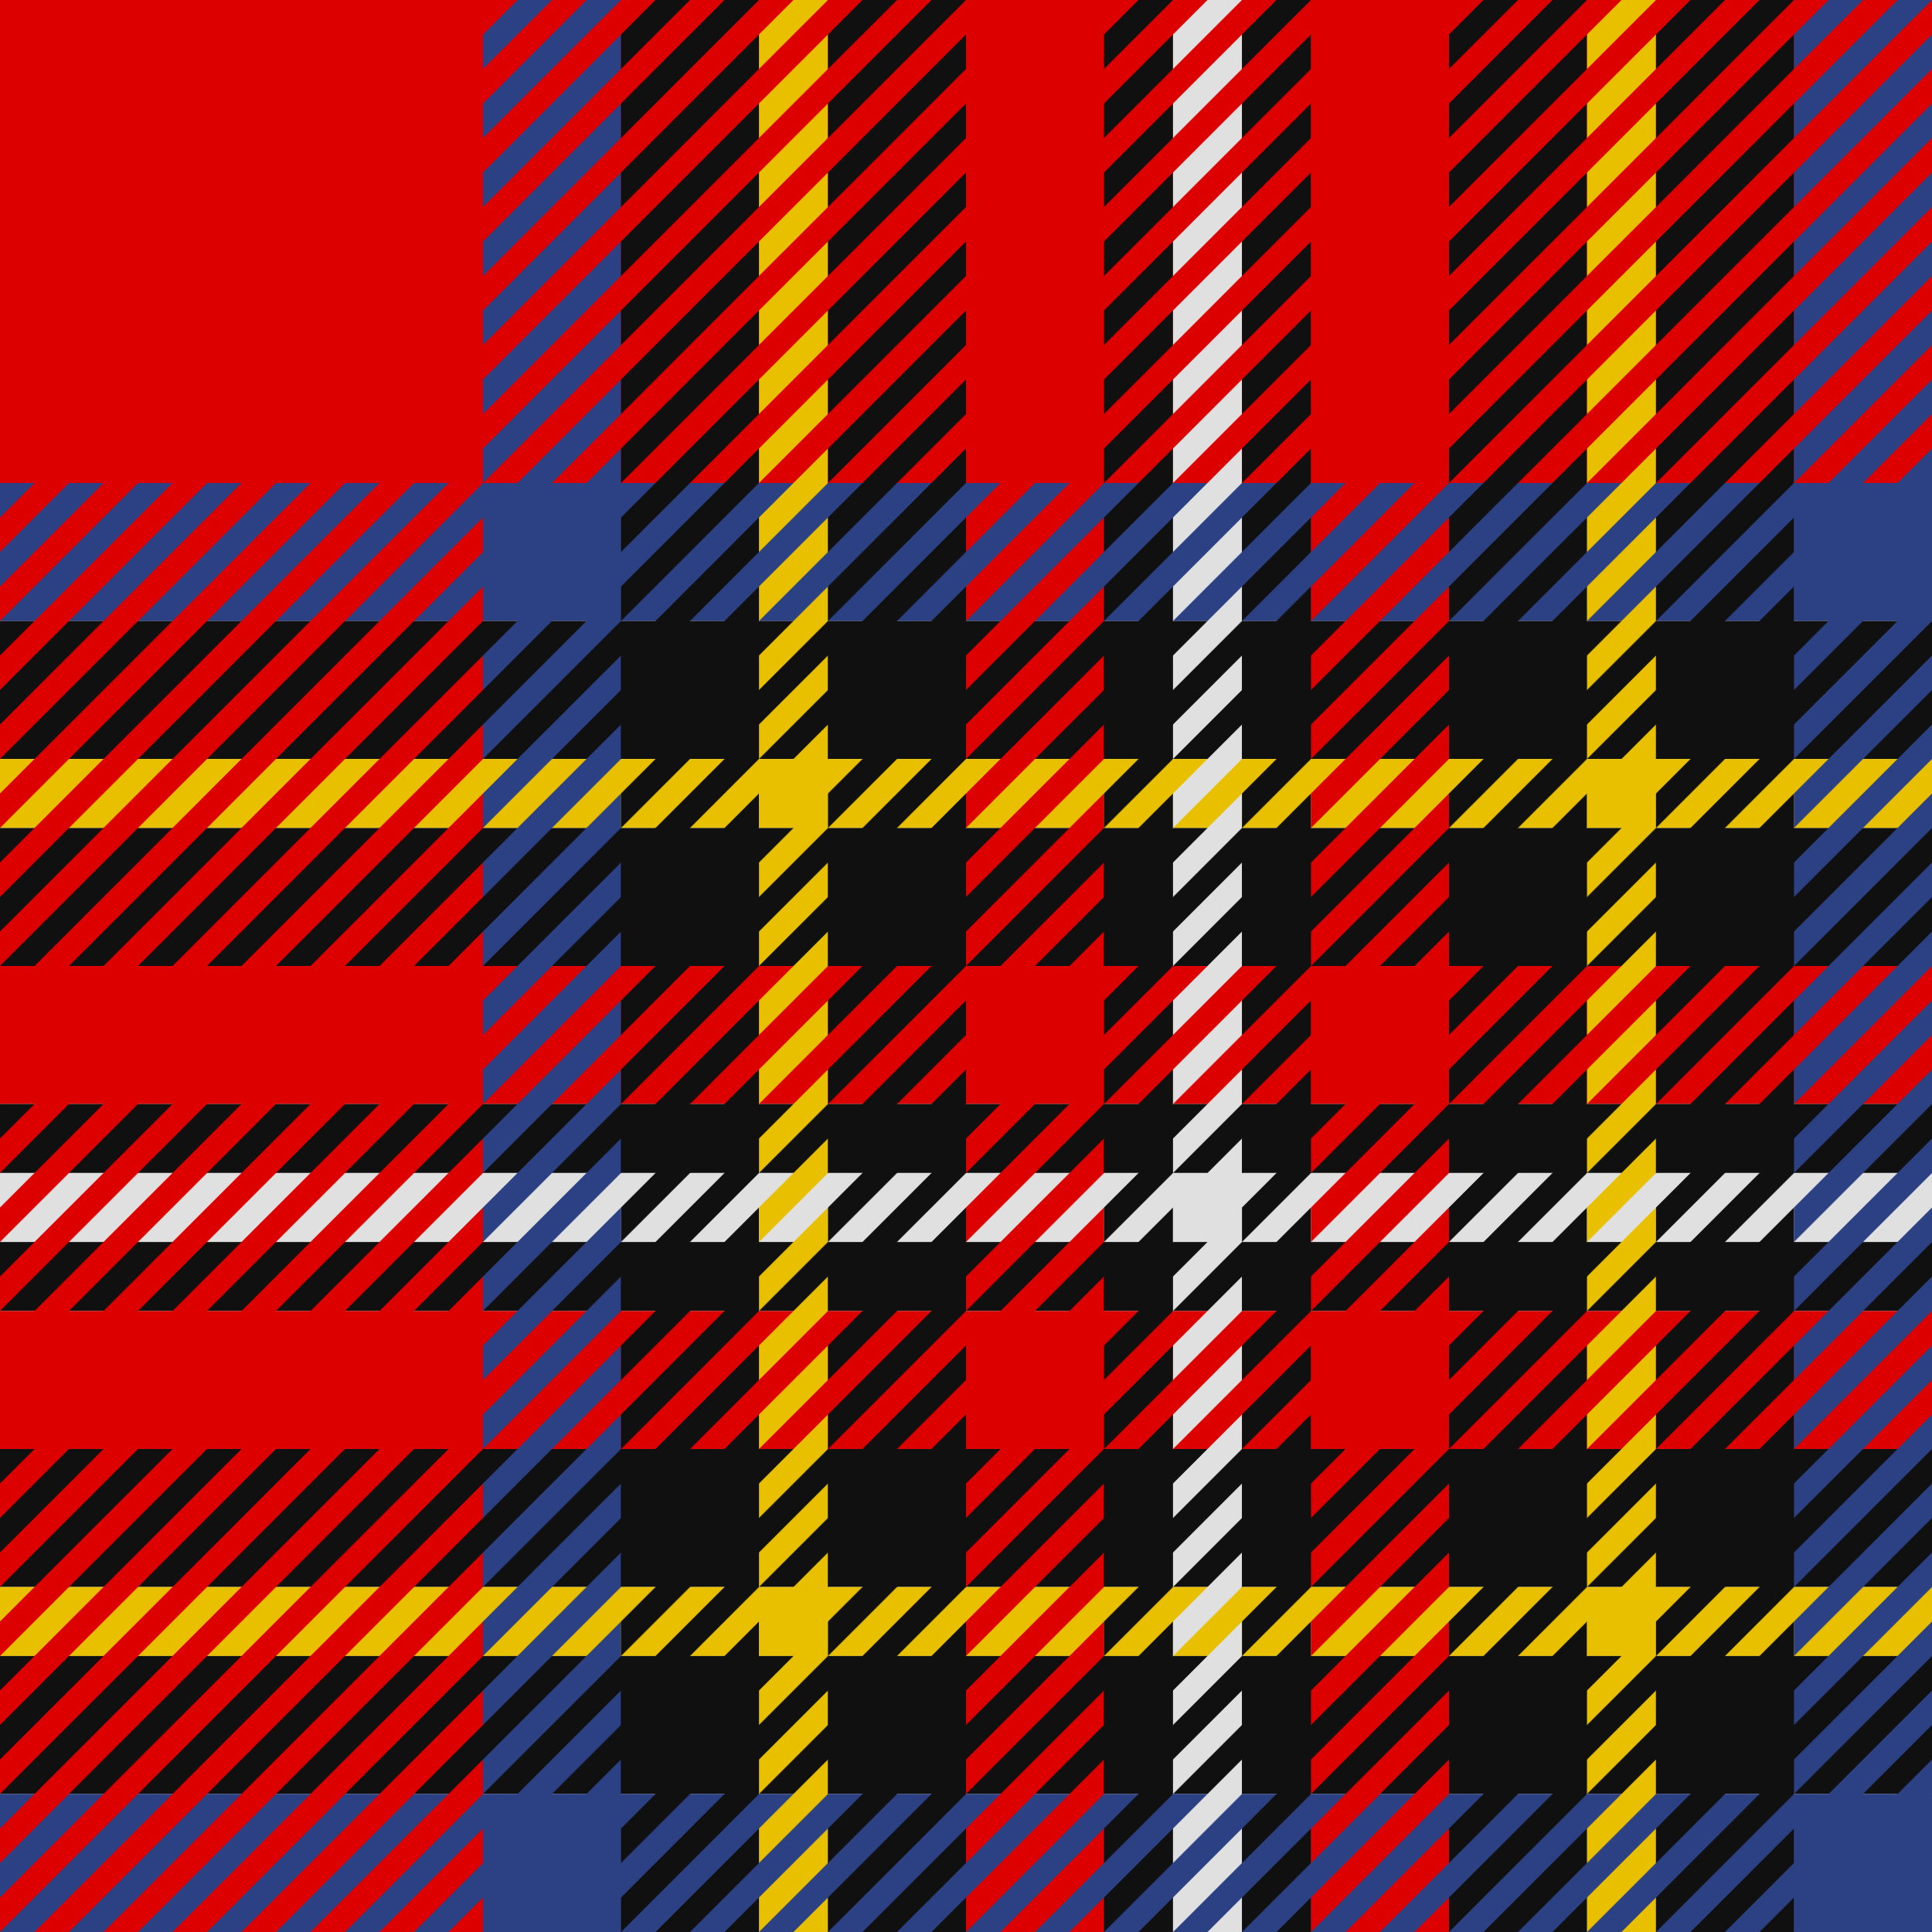
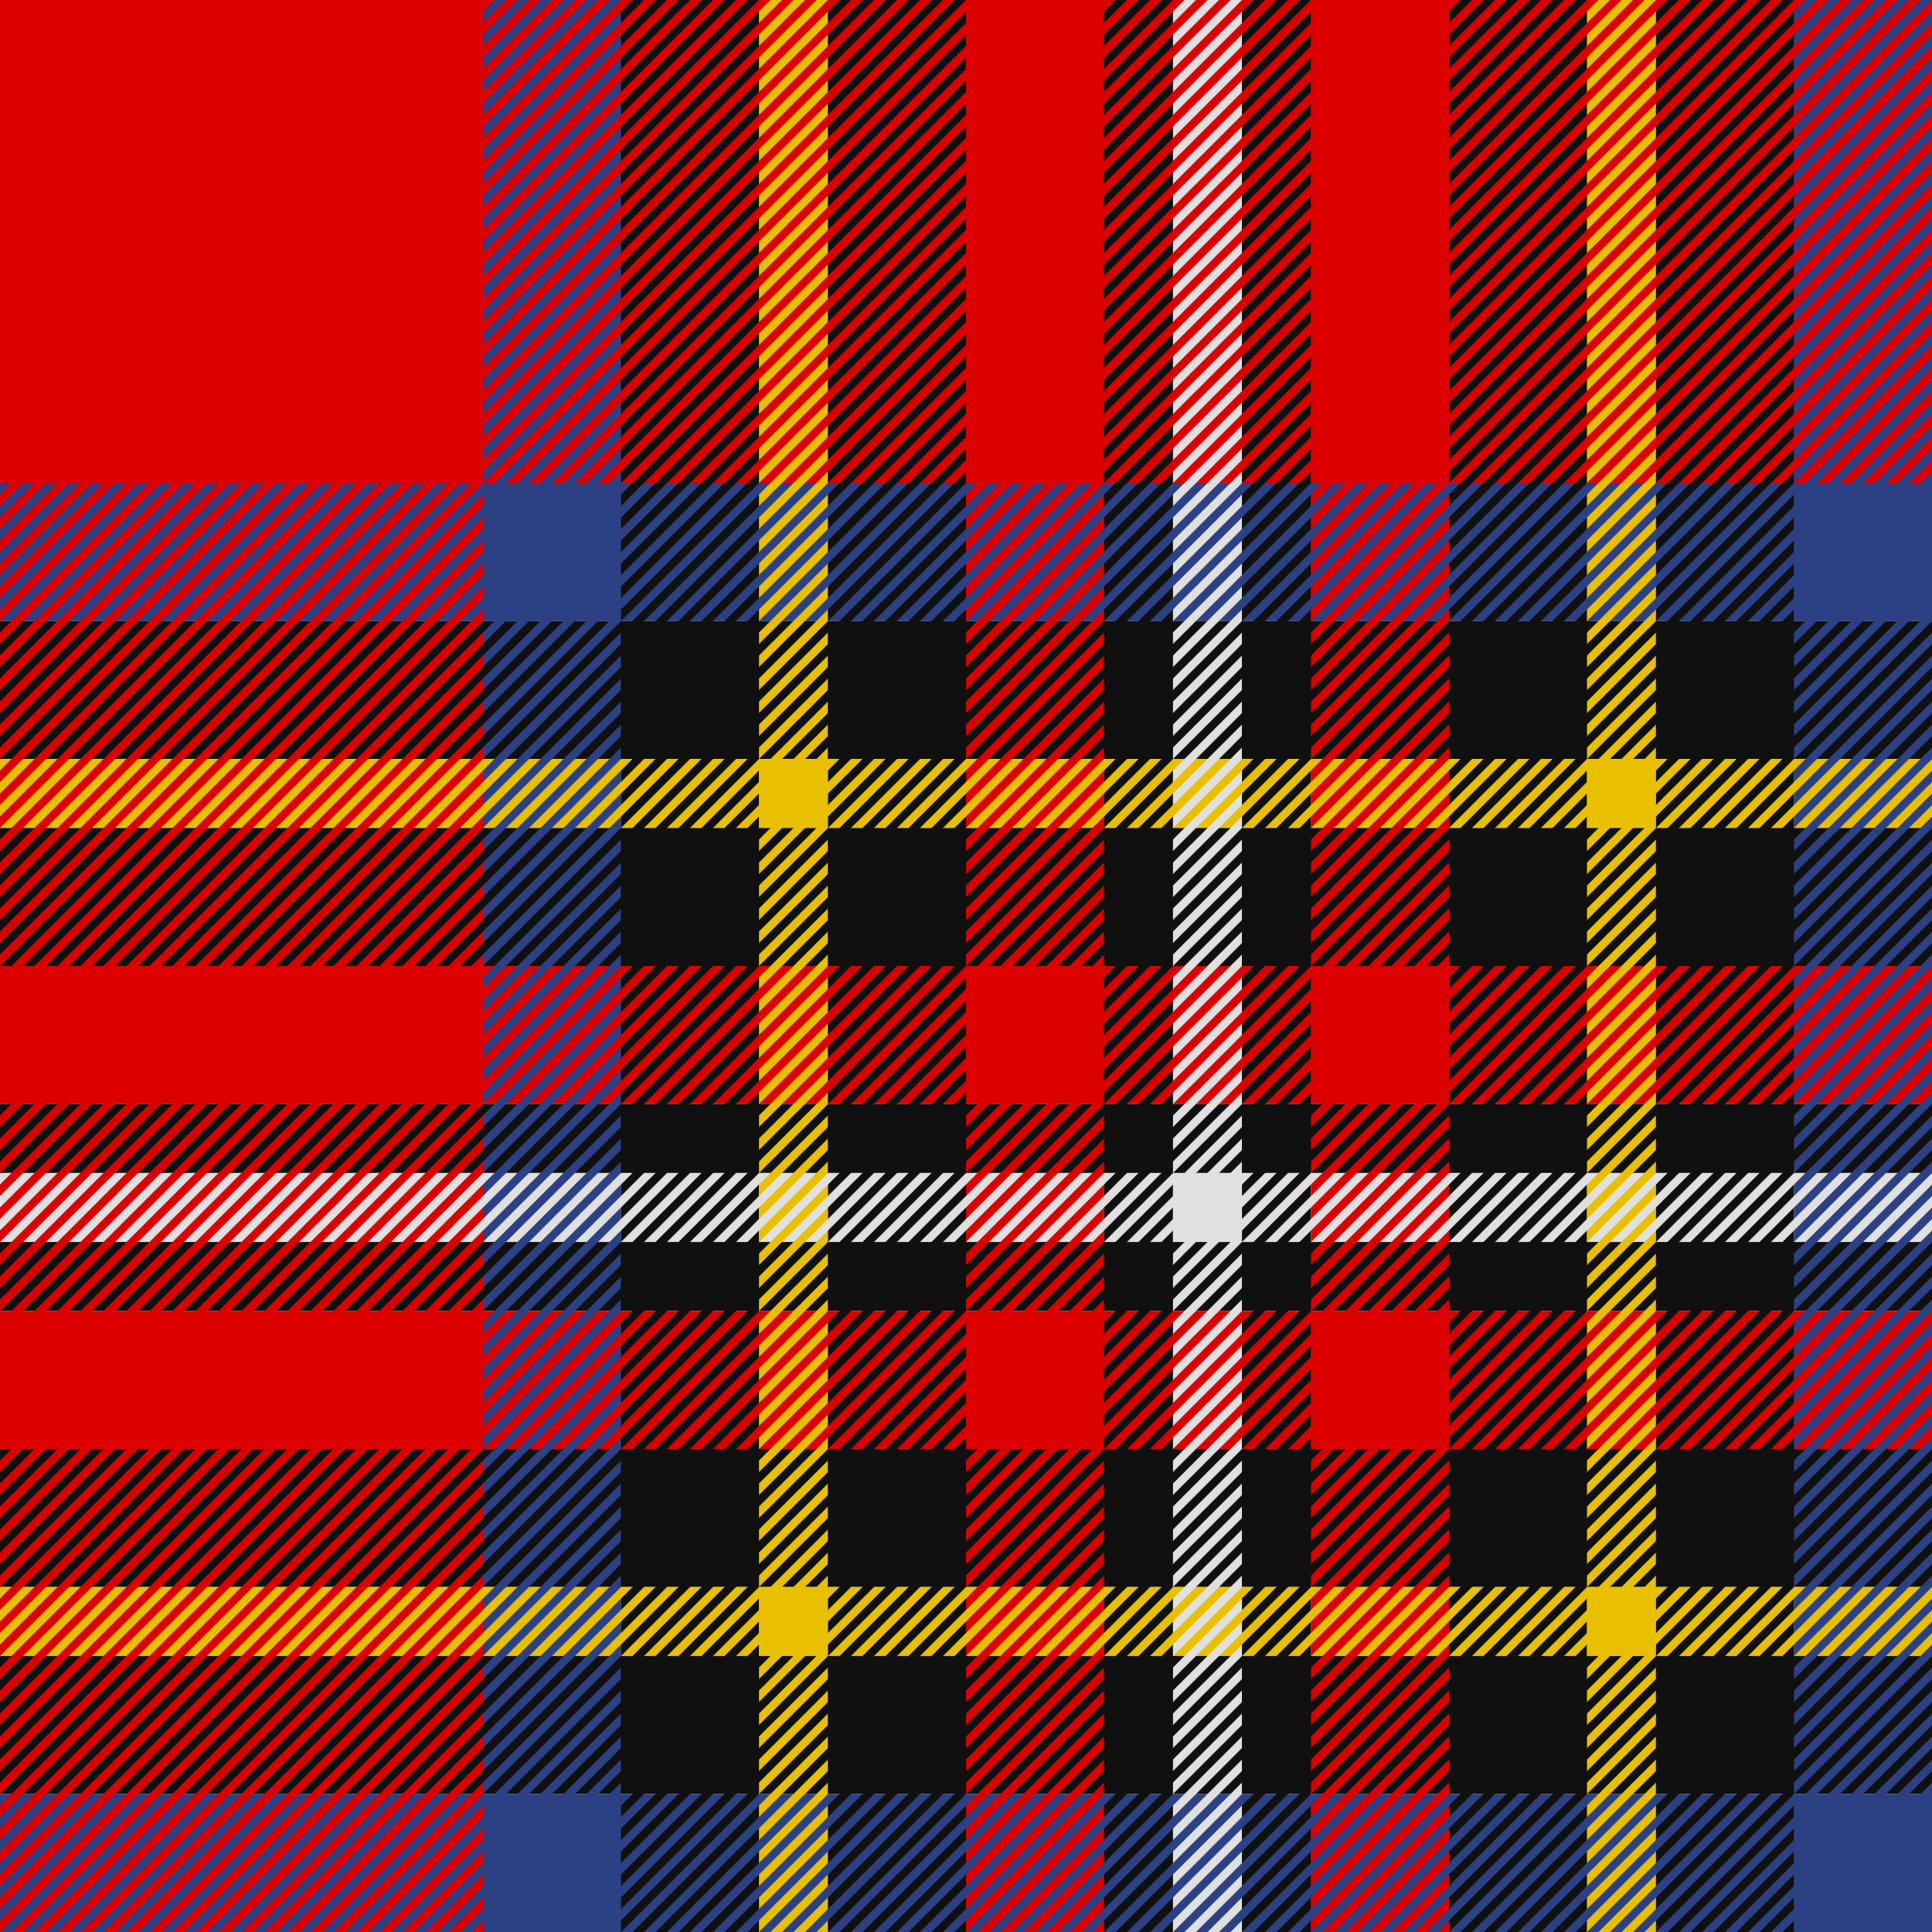
- <svg xmlns="http://www.w3.org/2000/svg" viewBox="0 0 224 224" width="224" height="224">
+ <svg xmlns="http://www.w3.org/2000/svg" viewBox="0 0 672 672" width="672" height="672">
  <defs>
    <pattern id="pattern" x="0" y="0" width="8" height="8" patternUnits="userSpaceOnUse">
      <polygon points="0,4 0,8 8,0 4,0" fill="#ffffff" />
      <polygon points="4,8 8,8 8,4" fill="#ffffff" />
    </pattern>
    <mask id="grating" x="0" y="0" width="1" height="1">
      <rect x="0" y="0" width="100%" height="100%" fill="url(#pattern)" />
    </mask>
  </defs>
  <clipPath id="dimensionClip">
-     <rect x="0" y="0" width="224" height="224" />
+     <rect x="0" y="0" width="672" height="672" />
  </clipPath>
  <g id="tartan" clip-path="url(#dimensionClip)">
    <g transform="translate(0, 0)">
      <g class="horizStripes">
-         <rect fill="#DC0000" height="56" width="100%" x="0" y="0" />
-         <rect fill="#2C4084" height="16" width="100%" x="0" y="56" />
-         <rect fill="#101010" height="16" width="100%" x="0" y="72" />
-         <rect fill="#E8C000" height="8" width="100%" x="0" y="88" />
-         <rect fill="#101010" height="16" width="100%" x="0" y="96" />
-         <rect fill="#DC0000" height="16" width="100%" x="0" y="112" />
-         <rect fill="#101010" height="8" width="100%" x="0" y="128" />
-         <rect fill="#E0E0E0" height="8" width="100%" x="0" y="136" />
-         <rect fill="#101010" height="8" width="100%" x="0" y="144" />
-         <rect fill="#DC0000" height="16" width="100%" x="0" y="152" />
-         <rect fill="#101010" height="16" width="100%" x="0" y="168" />
-         <rect fill="#E8C000" height="8" width="100%" x="0" y="184" />
-         <rect fill="#101010" height="16" width="100%" x="0" y="192" />
-         <rect fill="#2C4084" height="16" width="100%" x="0" y="208" />
+         <rect fill="#DC0000" height="168" width="100%" x="0" y="0" />
+         <rect fill="#2C4084" height="48" width="100%" x="0" y="168" />
+         <rect fill="#101010" height="48" width="100%" x="0" y="216" />
+         <rect fill="#E8C000" height="24" width="100%" x="0" y="264" />
+         <rect fill="#101010" height="48" width="100%" x="0" y="288" />
+         <rect fill="#DC0000" height="48" width="100%" x="0" y="336" />
+         <rect fill="#101010" height="24" width="100%" x="0" y="384" />
+         <rect fill="#E0E0E0" height="24" width="100%" x="0" y="408" />
+         <rect fill="#101010" height="24" width="100%" x="0" y="432" />
+         <rect fill="#DC0000" height="48" width="100%" x="0" y="456" />
+         <rect fill="#101010" height="48" width="100%" x="0" y="504" />
+         <rect fill="#E8C000" height="24" width="100%" x="0" y="552" />
+         <rect fill="#101010" height="48" width="100%" x="0" y="576" />
+         <rect fill="#2C4084" height="48" width="100%" x="0" y="624" />
      </g>
      <g class="vertStripes" mask="url(#grating)">
-         <rect fill="#DC0000" height="100%" width="56" x="0" y="0" />
-         <rect fill="#2C4084" height="100%" width="16" x="56" y="0" />
-         <rect fill="#101010" height="100%" width="16" x="72" y="0" />
-         <rect fill="#E8C000" height="100%" width="8" x="88" y="0" />
-         <rect fill="#101010" height="100%" width="16" x="96" y="0" />
-         <rect fill="#DC0000" height="100%" width="16" x="112" y="0" />
-         <rect fill="#101010" height="100%" width="8" x="128" y="0" />
-         <rect fill="#E0E0E0" height="100%" width="8" x="136" y="0" />
-         <rect fill="#101010" height="100%" width="8" x="144" y="0" />
-         <rect fill="#DC0000" height="100%" width="16" x="152" y="0" />
-         <rect fill="#101010" height="100%" width="16" x="168" y="0" />
-         <rect fill="#E8C000" height="100%" width="8" x="184" y="0" />
-         <rect fill="#101010" height="100%" width="16" x="192" y="0" />
-         <rect fill="#2C4084" height="100%" width="16" x="208" y="0" />
+         <rect fill="#DC0000" height="100%" width="168" x="0" y="0" />
+         <rect fill="#2C4084" height="100%" width="48" x="168" y="0" />
+         <rect fill="#101010" height="100%" width="48" x="216" y="0" />
+         <rect fill="#E8C000" height="100%" width="24" x="264" y="0" />
+         <rect fill="#101010" height="100%" width="48" x="288" y="0" />
+         <rect fill="#DC0000" height="100%" width="48" x="336" y="0" />
+         <rect fill="#101010" height="100%" width="24" x="384" y="0" />
+         <rect fill="#E0E0E0" height="100%" width="24" x="408" y="0" />
+         <rect fill="#101010" height="100%" width="24" x="432" y="0" />
+         <rect fill="#DC0000" height="100%" width="48" x="456" y="0" />
+         <rect fill="#101010" height="100%" width="48" x="504" y="0" />
+         <rect fill="#E8C000" height="100%" width="24" x="552" y="0" />
+         <rect fill="#101010" height="100%" width="48" x="576" y="0" />
+         <rect fill="#2C4084" height="100%" width="48" x="624" y="0" />
      </g>
    </g>
  </g>
</svg>
